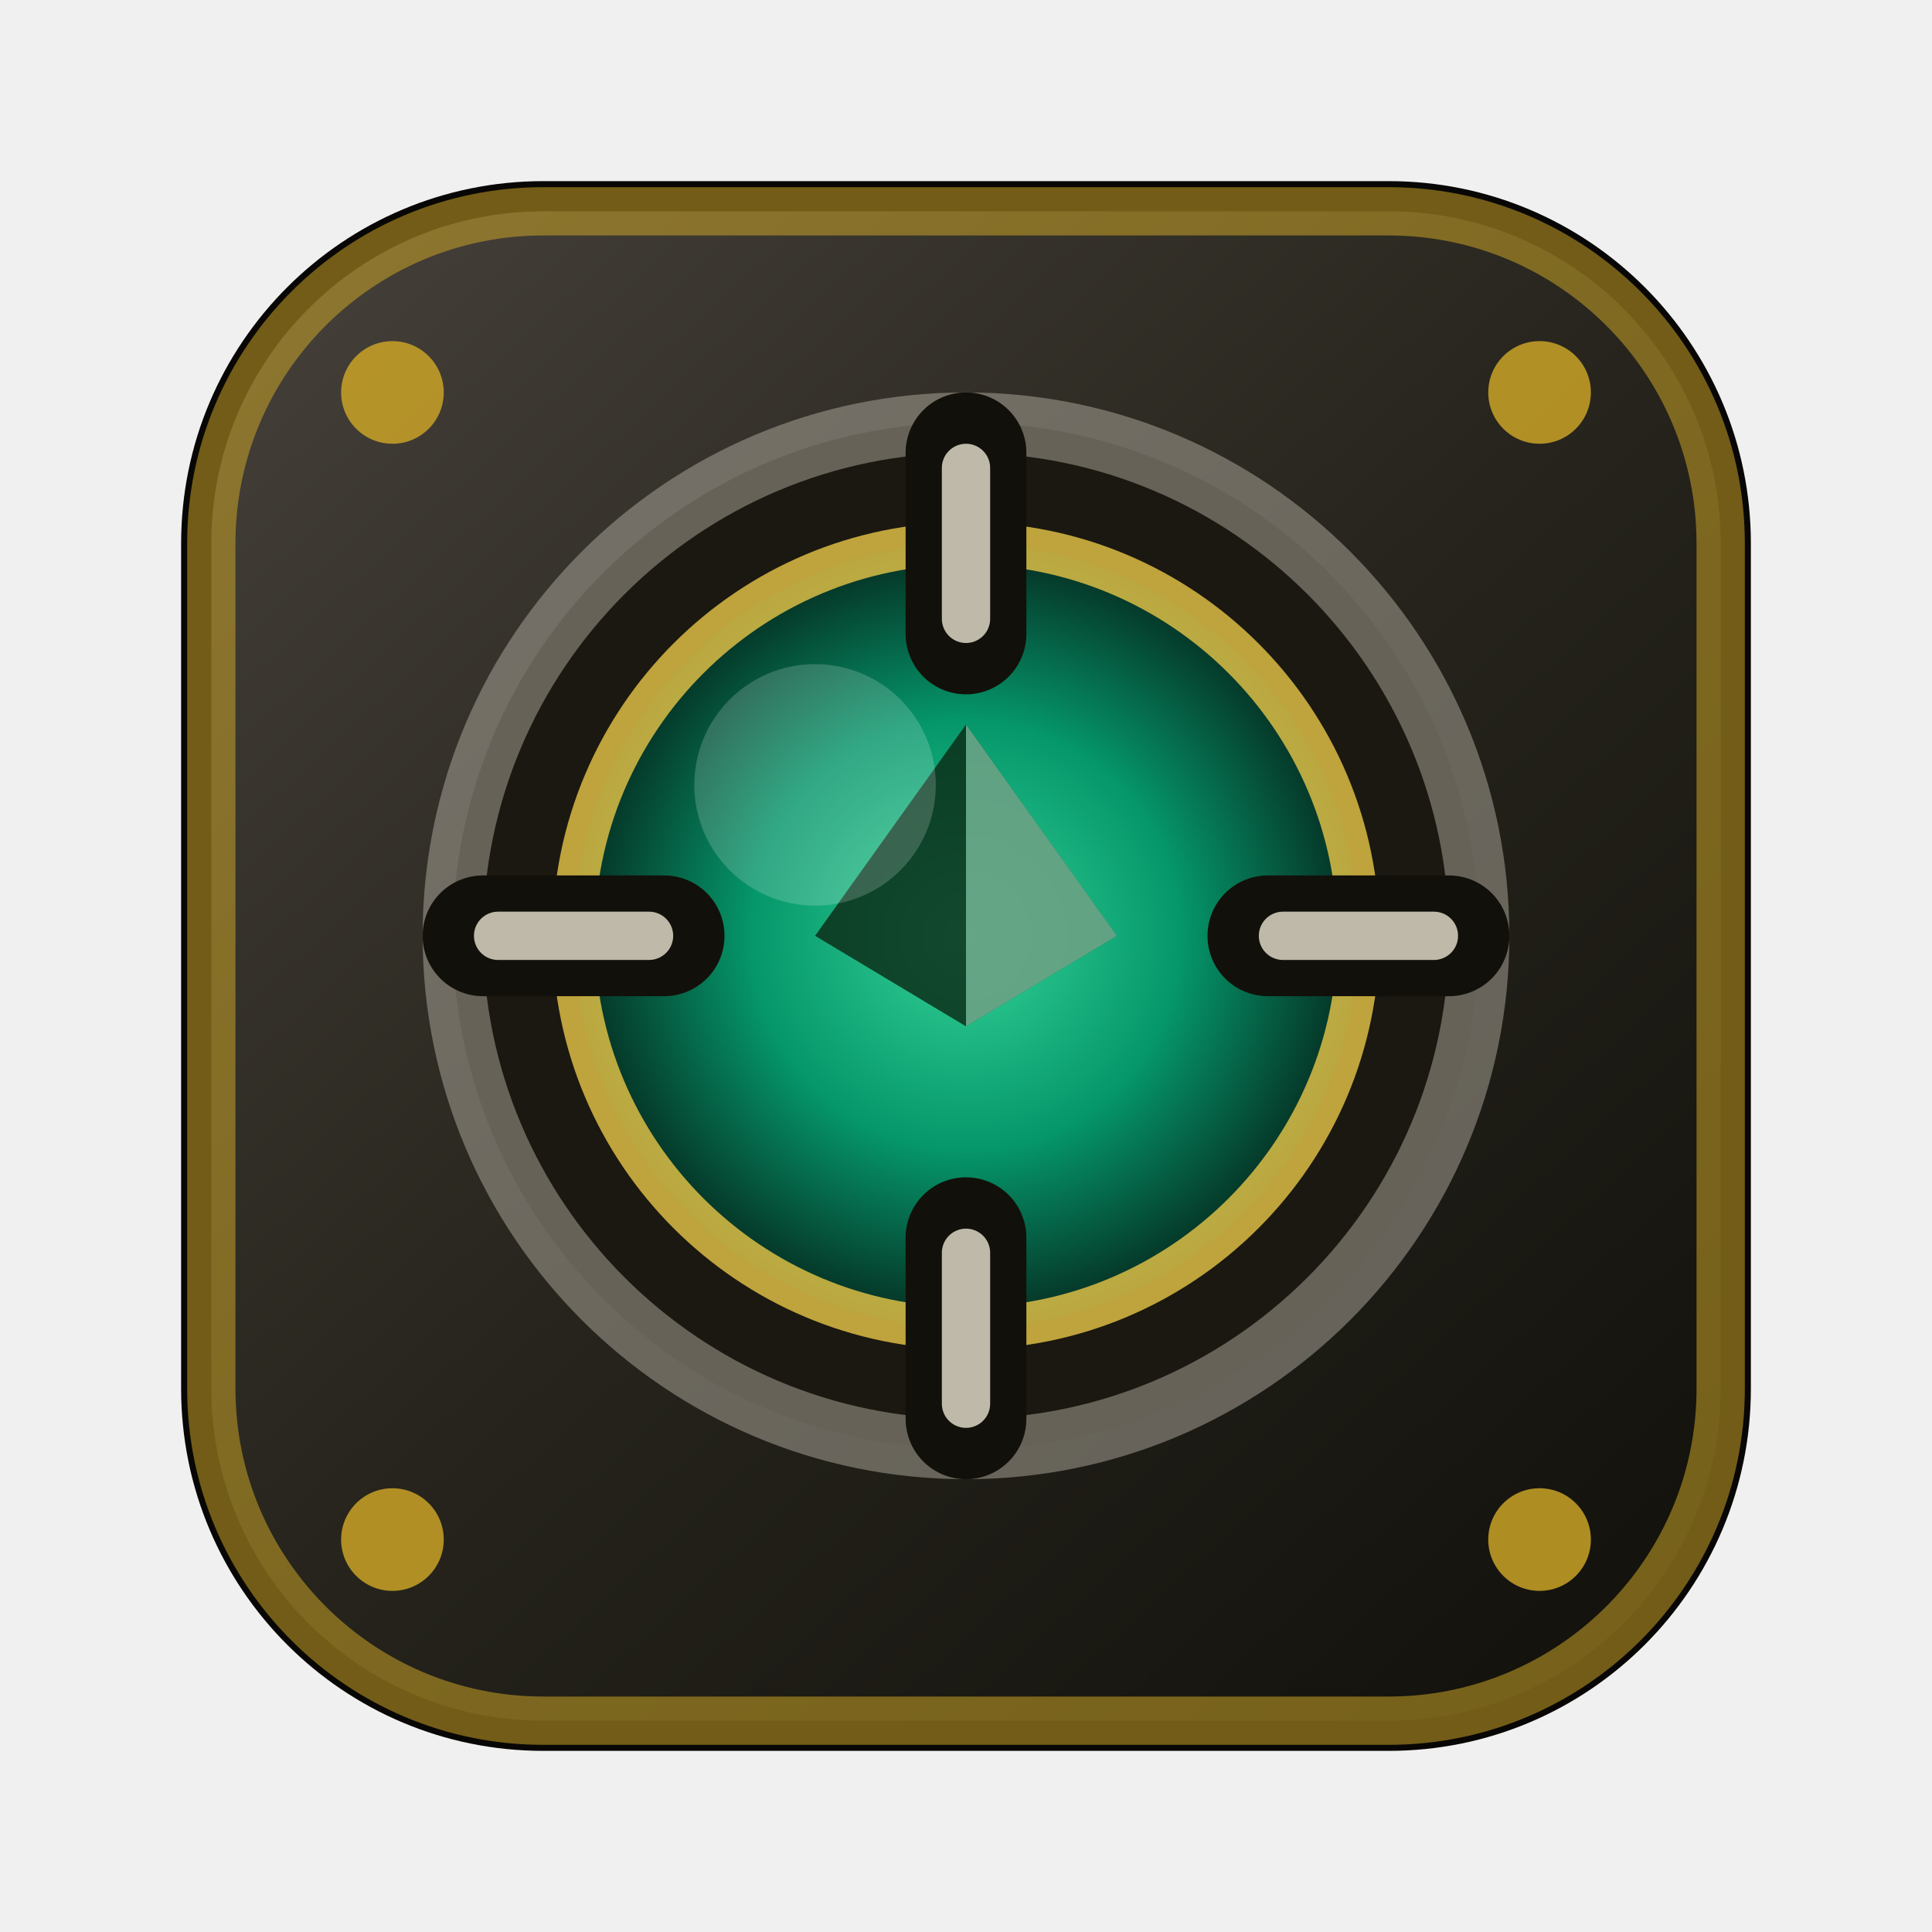
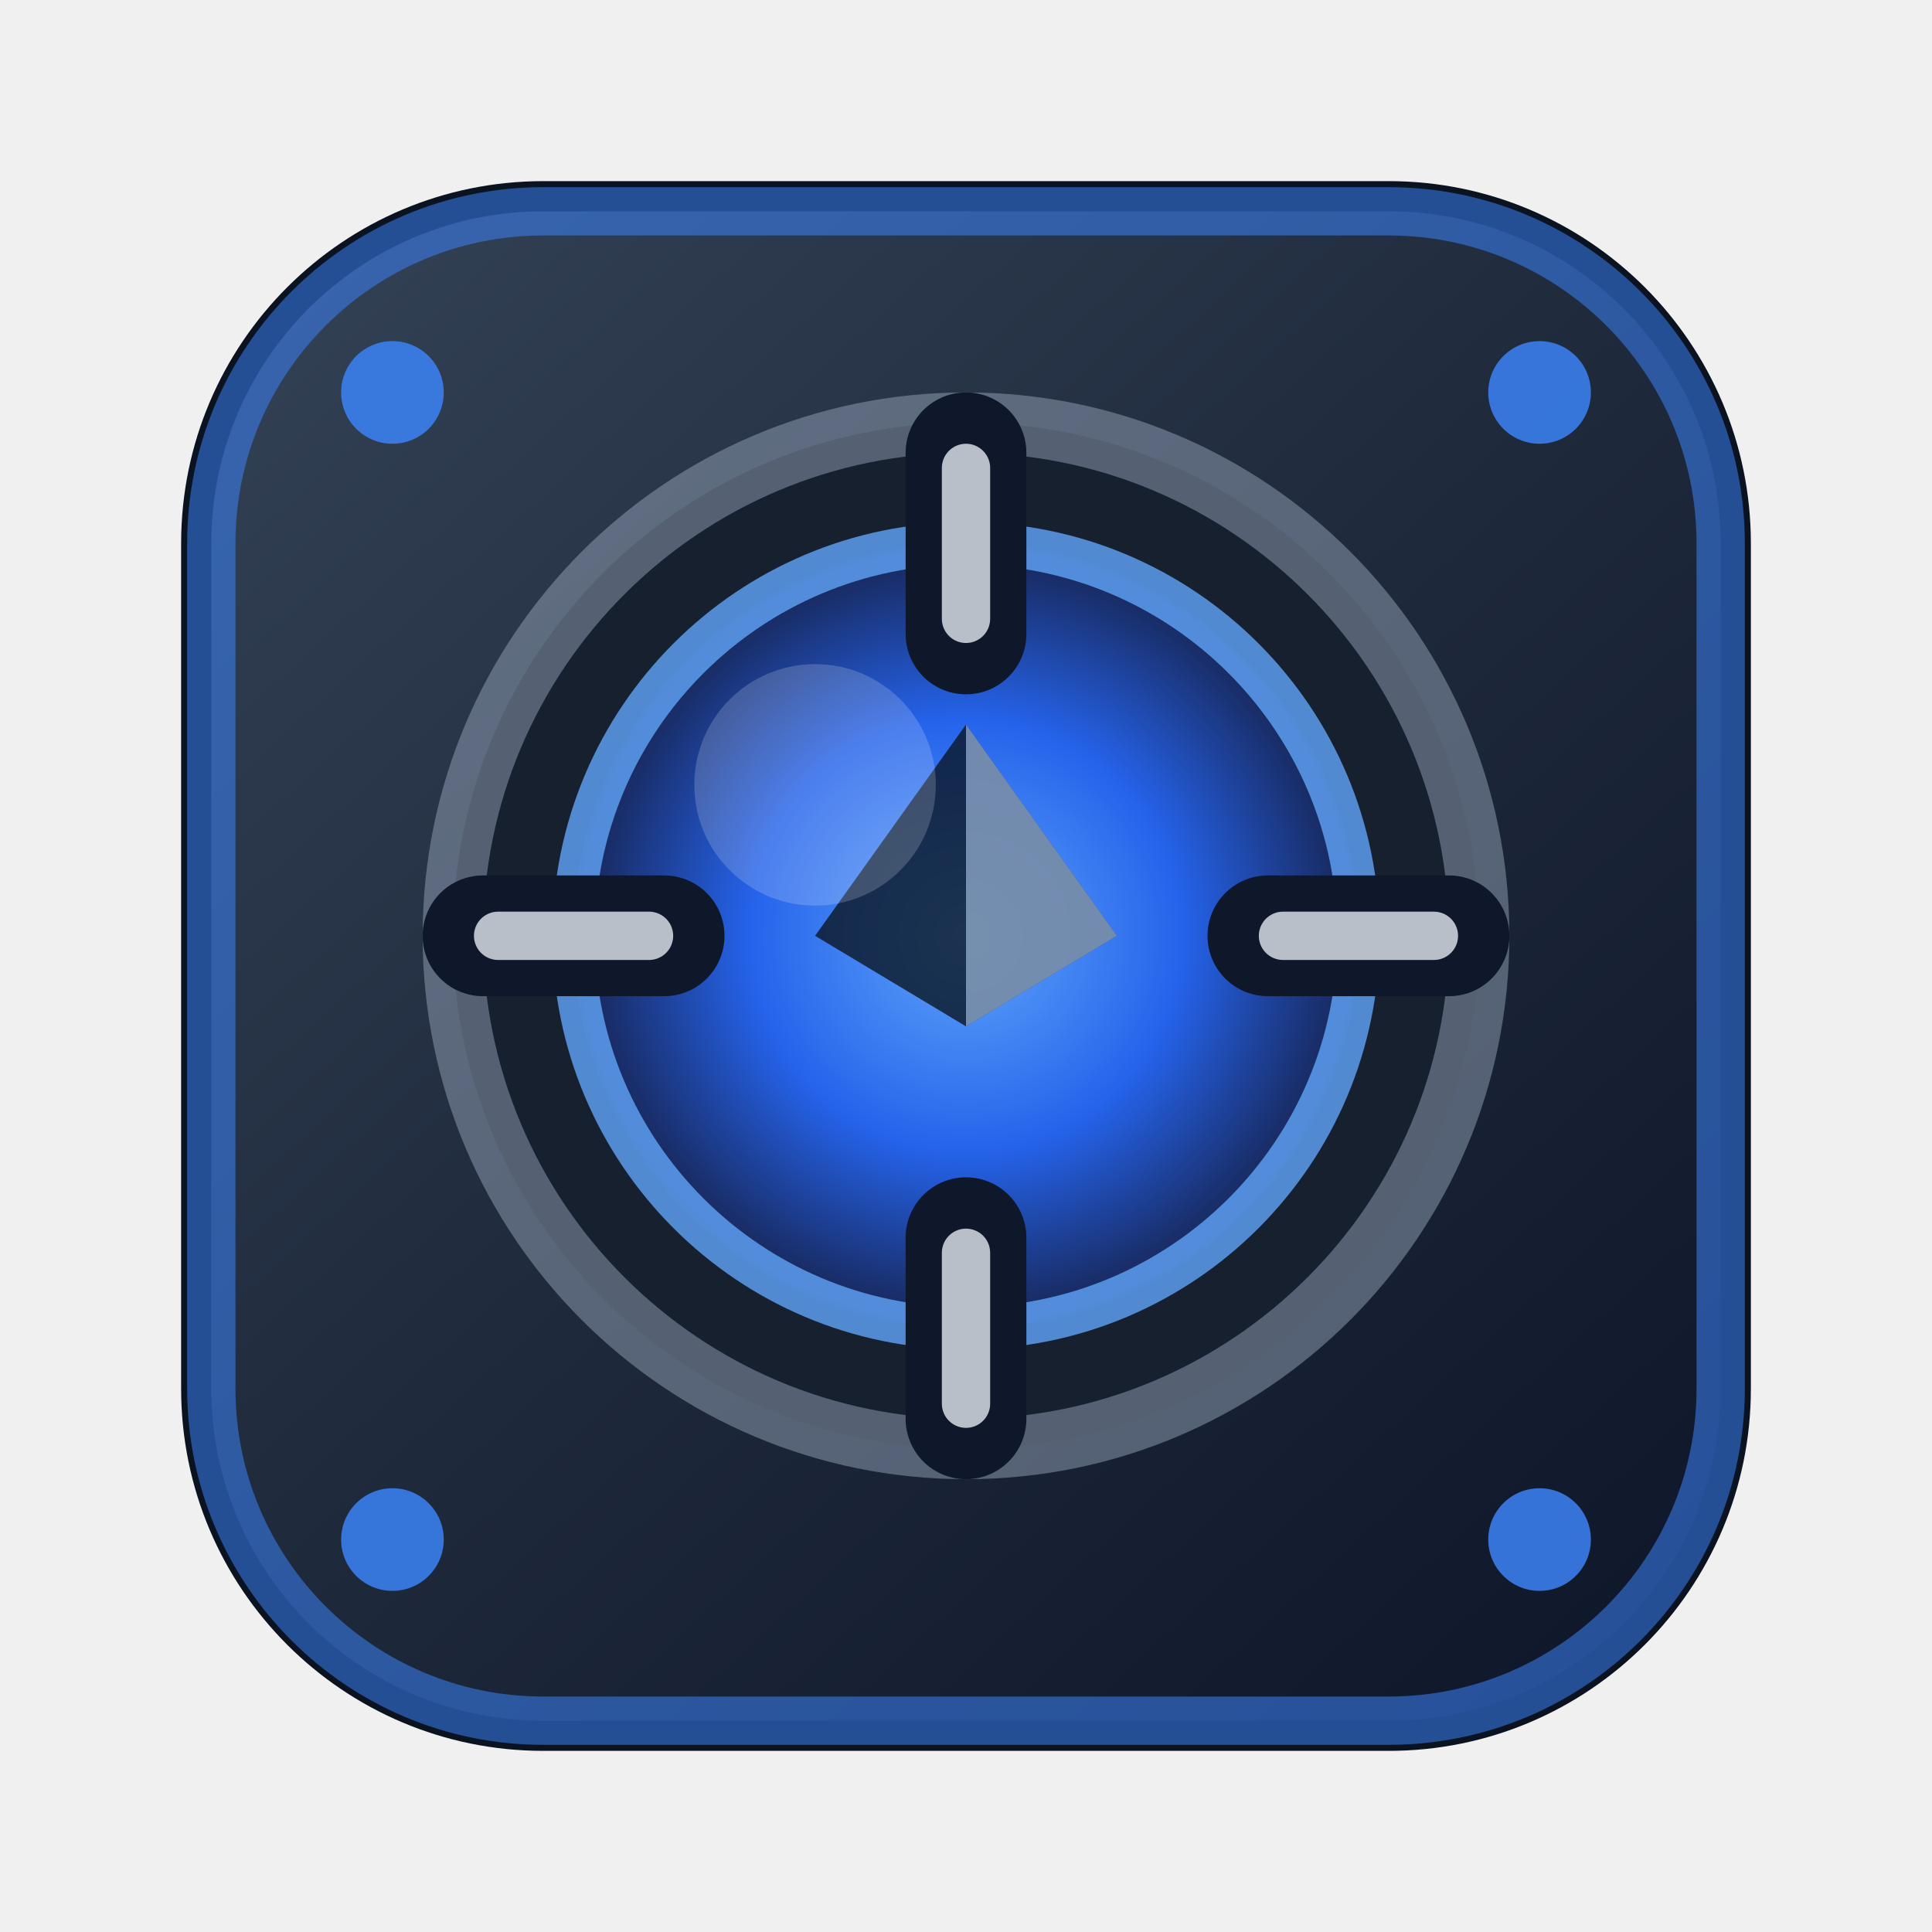
<svg xmlns="http://www.w3.org/2000/svg" viewBox="0 0 64 64">
  <defs>
    <linearGradient id="vPl" x1="10" y1="8" x2="54" y2="56" gradientUnits="userSpaceOnUse">
-       <stop offset="0" stop-color="#443f39" />
-       <stop offset=".5" stop-color="#26241c" />
-       <stop offset="1" stop-color="#12110c" />
+       <stop offset="0" stop-color="#334155" />
+       <stop offset=".5" stop-color="#1e293b" />
+       <stop offset="1" stop-color="#0f172a" />
    </linearGradient>
    <radialGradient id="vCore" cx="32" cy="31" r="13" gradientUnits="userSpaceOnUse">
-       <stop offset="0" stop-color="#34d399" />
-       <stop offset=".55" stop-color="#059669" />
-       <stop offset="1" stop-color="#052e22" />
+       <stop offset="0" stop-color="#60a5fa" />
+       <stop offset=".55" stop-color="#2563eb" />
+       <stop offset="1" stop-color="#172554" />
    </radialGradient>
  </defs>
-   <rect x="6" y="6" width="52" height="52" rx="12" fill="#080705" />
-   <rect x="7" y="7" width="50" height="50" rx="11" fill="url(#vPl)" stroke="#c9a227" stroke-opacity=".55" stroke-width="1.6" />
-   <g fill="#c9a227" opacity=".85">
+   <rect x="6" y="6" width="52" height="52" rx="12" fill="#0b1220" />
+   <rect x="7" y="7" width="50" height="50" rx="11" fill="url(#vPl)" stroke="#3b82f6" stroke-opacity=".55" stroke-width="1.6" />
+   <g fill="#3b82f6" opacity=".85">
    <circle cx="13" cy="13" r="1.7" />
    <circle cx="51" cy="13" r="1.7" />
    <circle cx="13" cy="51" r="1.7" />
    <circle cx="51" cy="51" r="1.7" />
  </g>
-   <circle cx="32" cy="31" r="17" fill="#1a1810" stroke="#b3aca1" stroke-opacity=".5" stroke-width="2" />
+   <circle cx="32" cy="31" r="17" fill="#16202e" stroke="#94a3b8" stroke-opacity=".5" stroke-width="2" />
  <circle cx="32" cy="31" r="13" fill="url(#vCore)" />
-   <circle cx="32" cy="31" r="13" fill="none" stroke="#E8C547" stroke-width="1.4" opacity=".8" />
-   <g stroke="#12100a" stroke-width="4" stroke-linecap="round">
+   <circle cx="32" cy="31" r="13" fill="none" stroke="#60a5fa" stroke-width="1.4" opacity=".8" />
+   <g stroke="#0f172a" stroke-width="4" stroke-linecap="round">
    <line x1="32" y1="15" x2="32" y2="21" />
    <line x1="32" y1="41" x2="32" y2="47" />
    <line x1="16" y1="31" x2="22" y2="31" />
    <line x1="42" y1="31" x2="48" y2="31" />
  </g>
-   <g stroke="#E8E3CF" stroke-width="1.6" stroke-linecap="round" opacity=".8">
+   <g stroke="#e2e8f0" stroke-width="1.6" stroke-linecap="round" opacity=".8">
    <line x1="32" y1="15.5" x2="32" y2="20.5" />
    <line x1="32" y1="41.5" x2="32" y2="46.5" />
    <line x1="16.5" y1="31" x2="21.5" y2="31" />
    <line x1="42.5" y1="31" x2="47.5" y2="31" />
  </g>
-   <path d="M32 24l5 7-5 3-5-3z" fill="#0a2713" opacity=".8" />
-   <path d="M32 24l5 7-5 3z" fill="#a7f3d0" opacity=".55" />
+   <path d="M32 24l5 7-5 3-5-3z" fill="#0a1626" opacity=".8" />
+   <path d="M32 24l5 7-5 3z" fill="#bfdbfe" opacity=".55" />
  <circle cx="27" cy="26" r="4" fill="#fff" opacity=".18" />
</svg>
